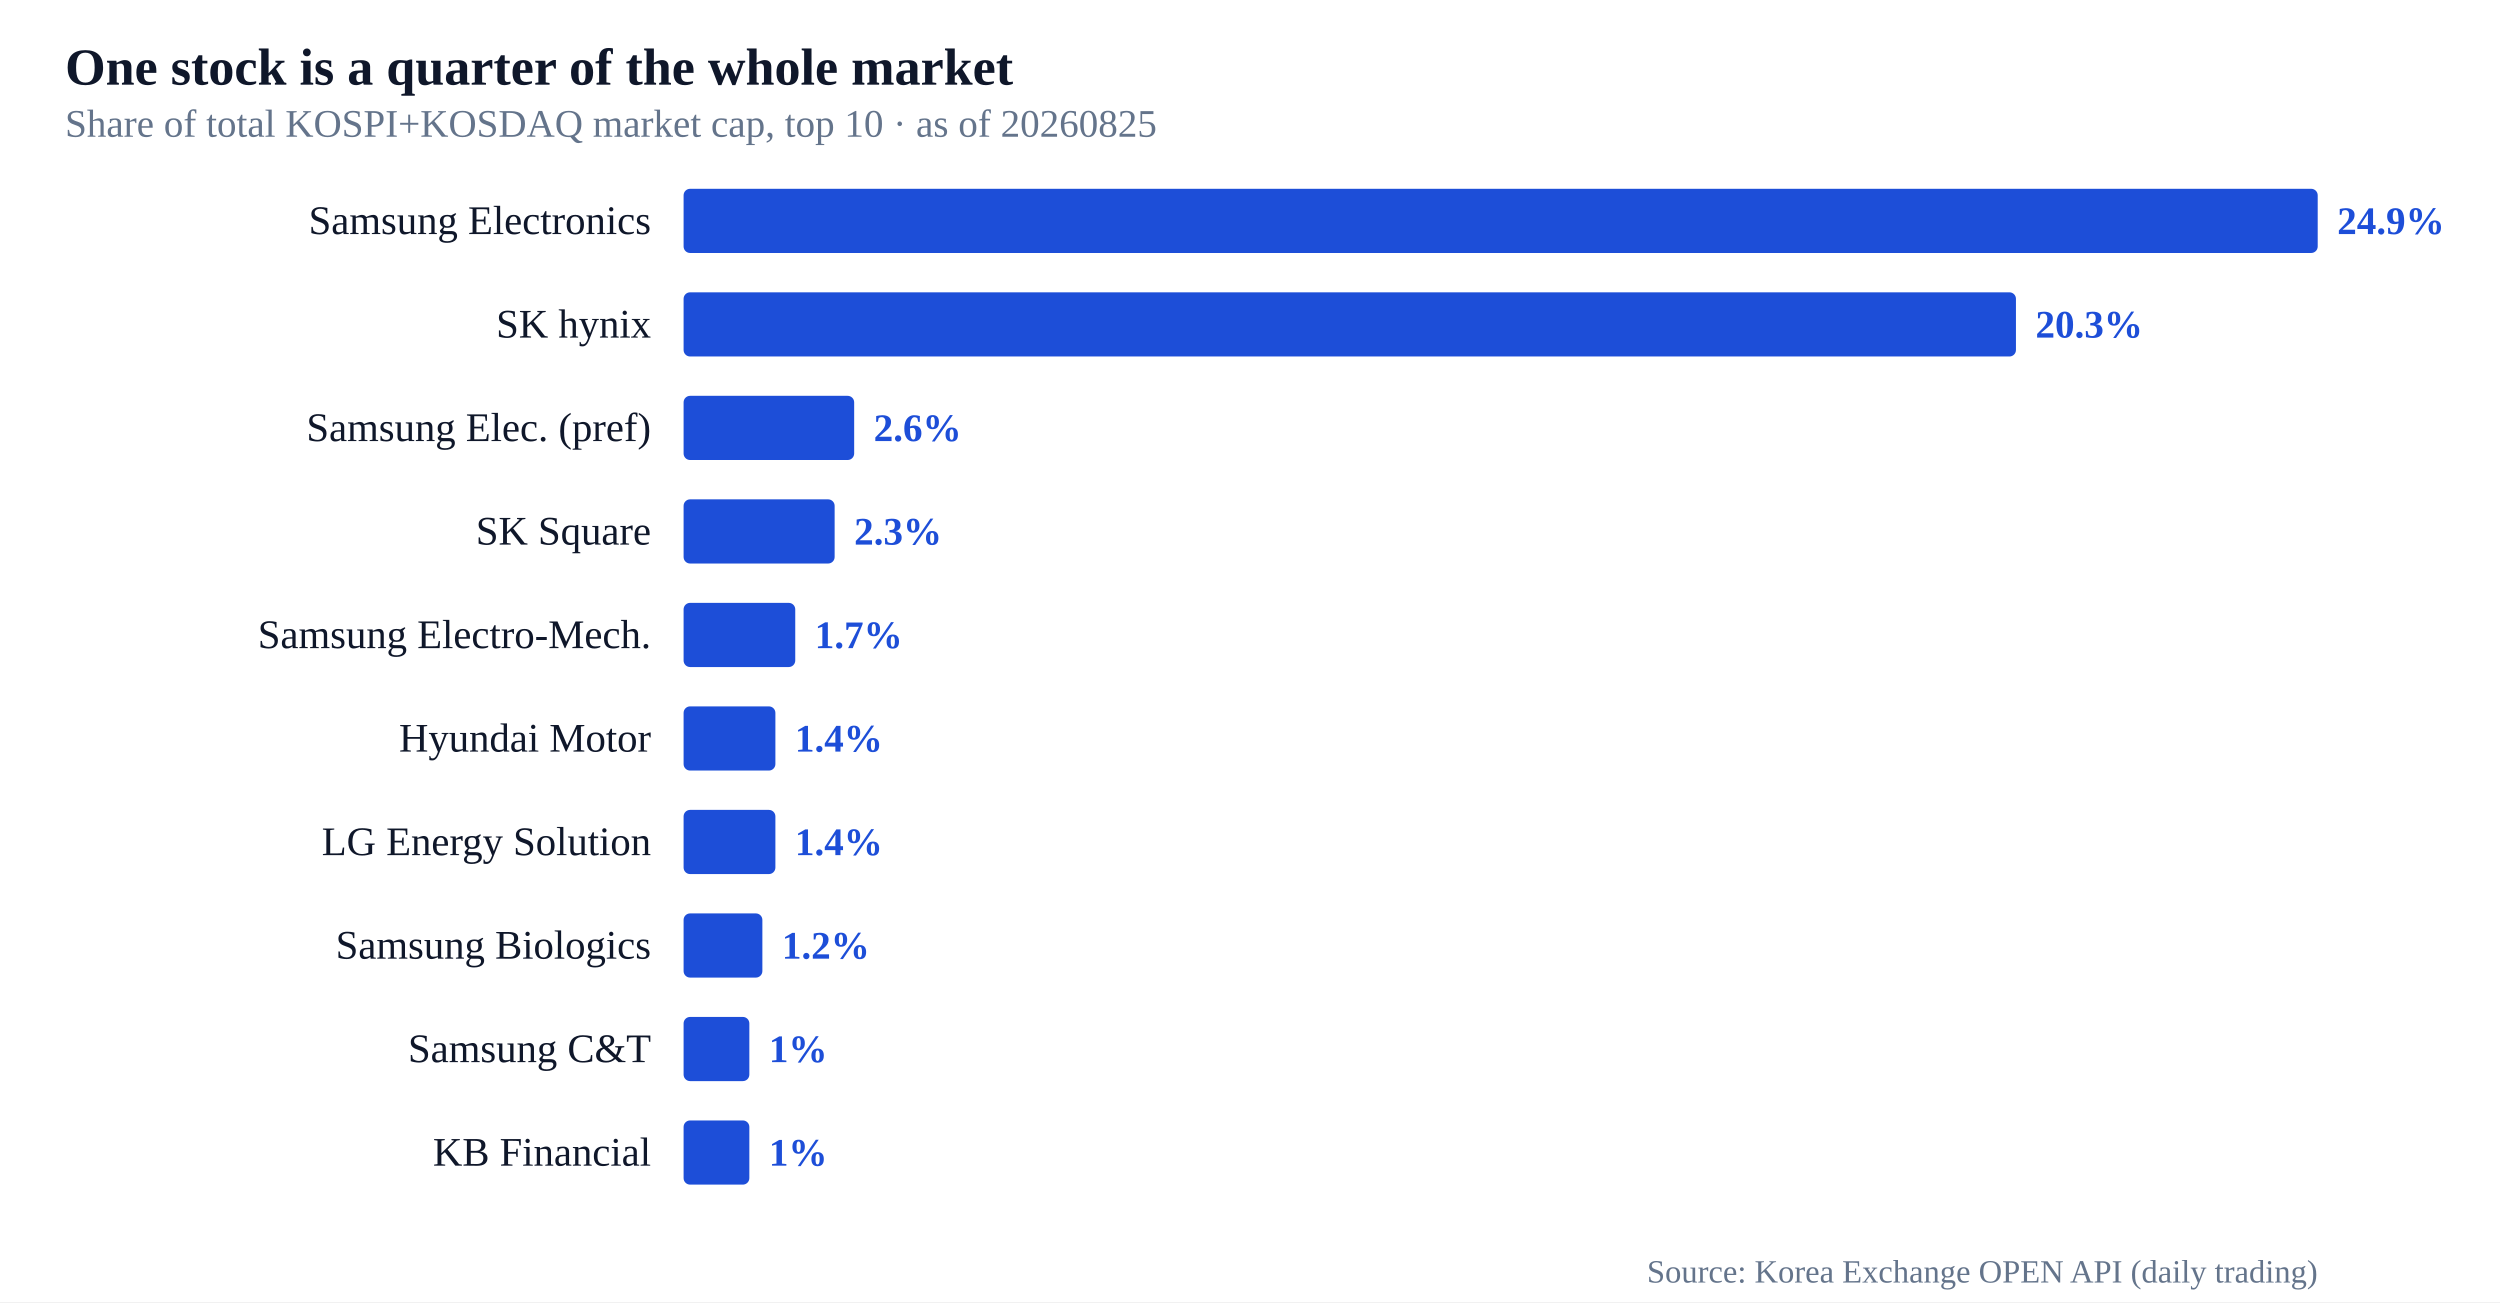
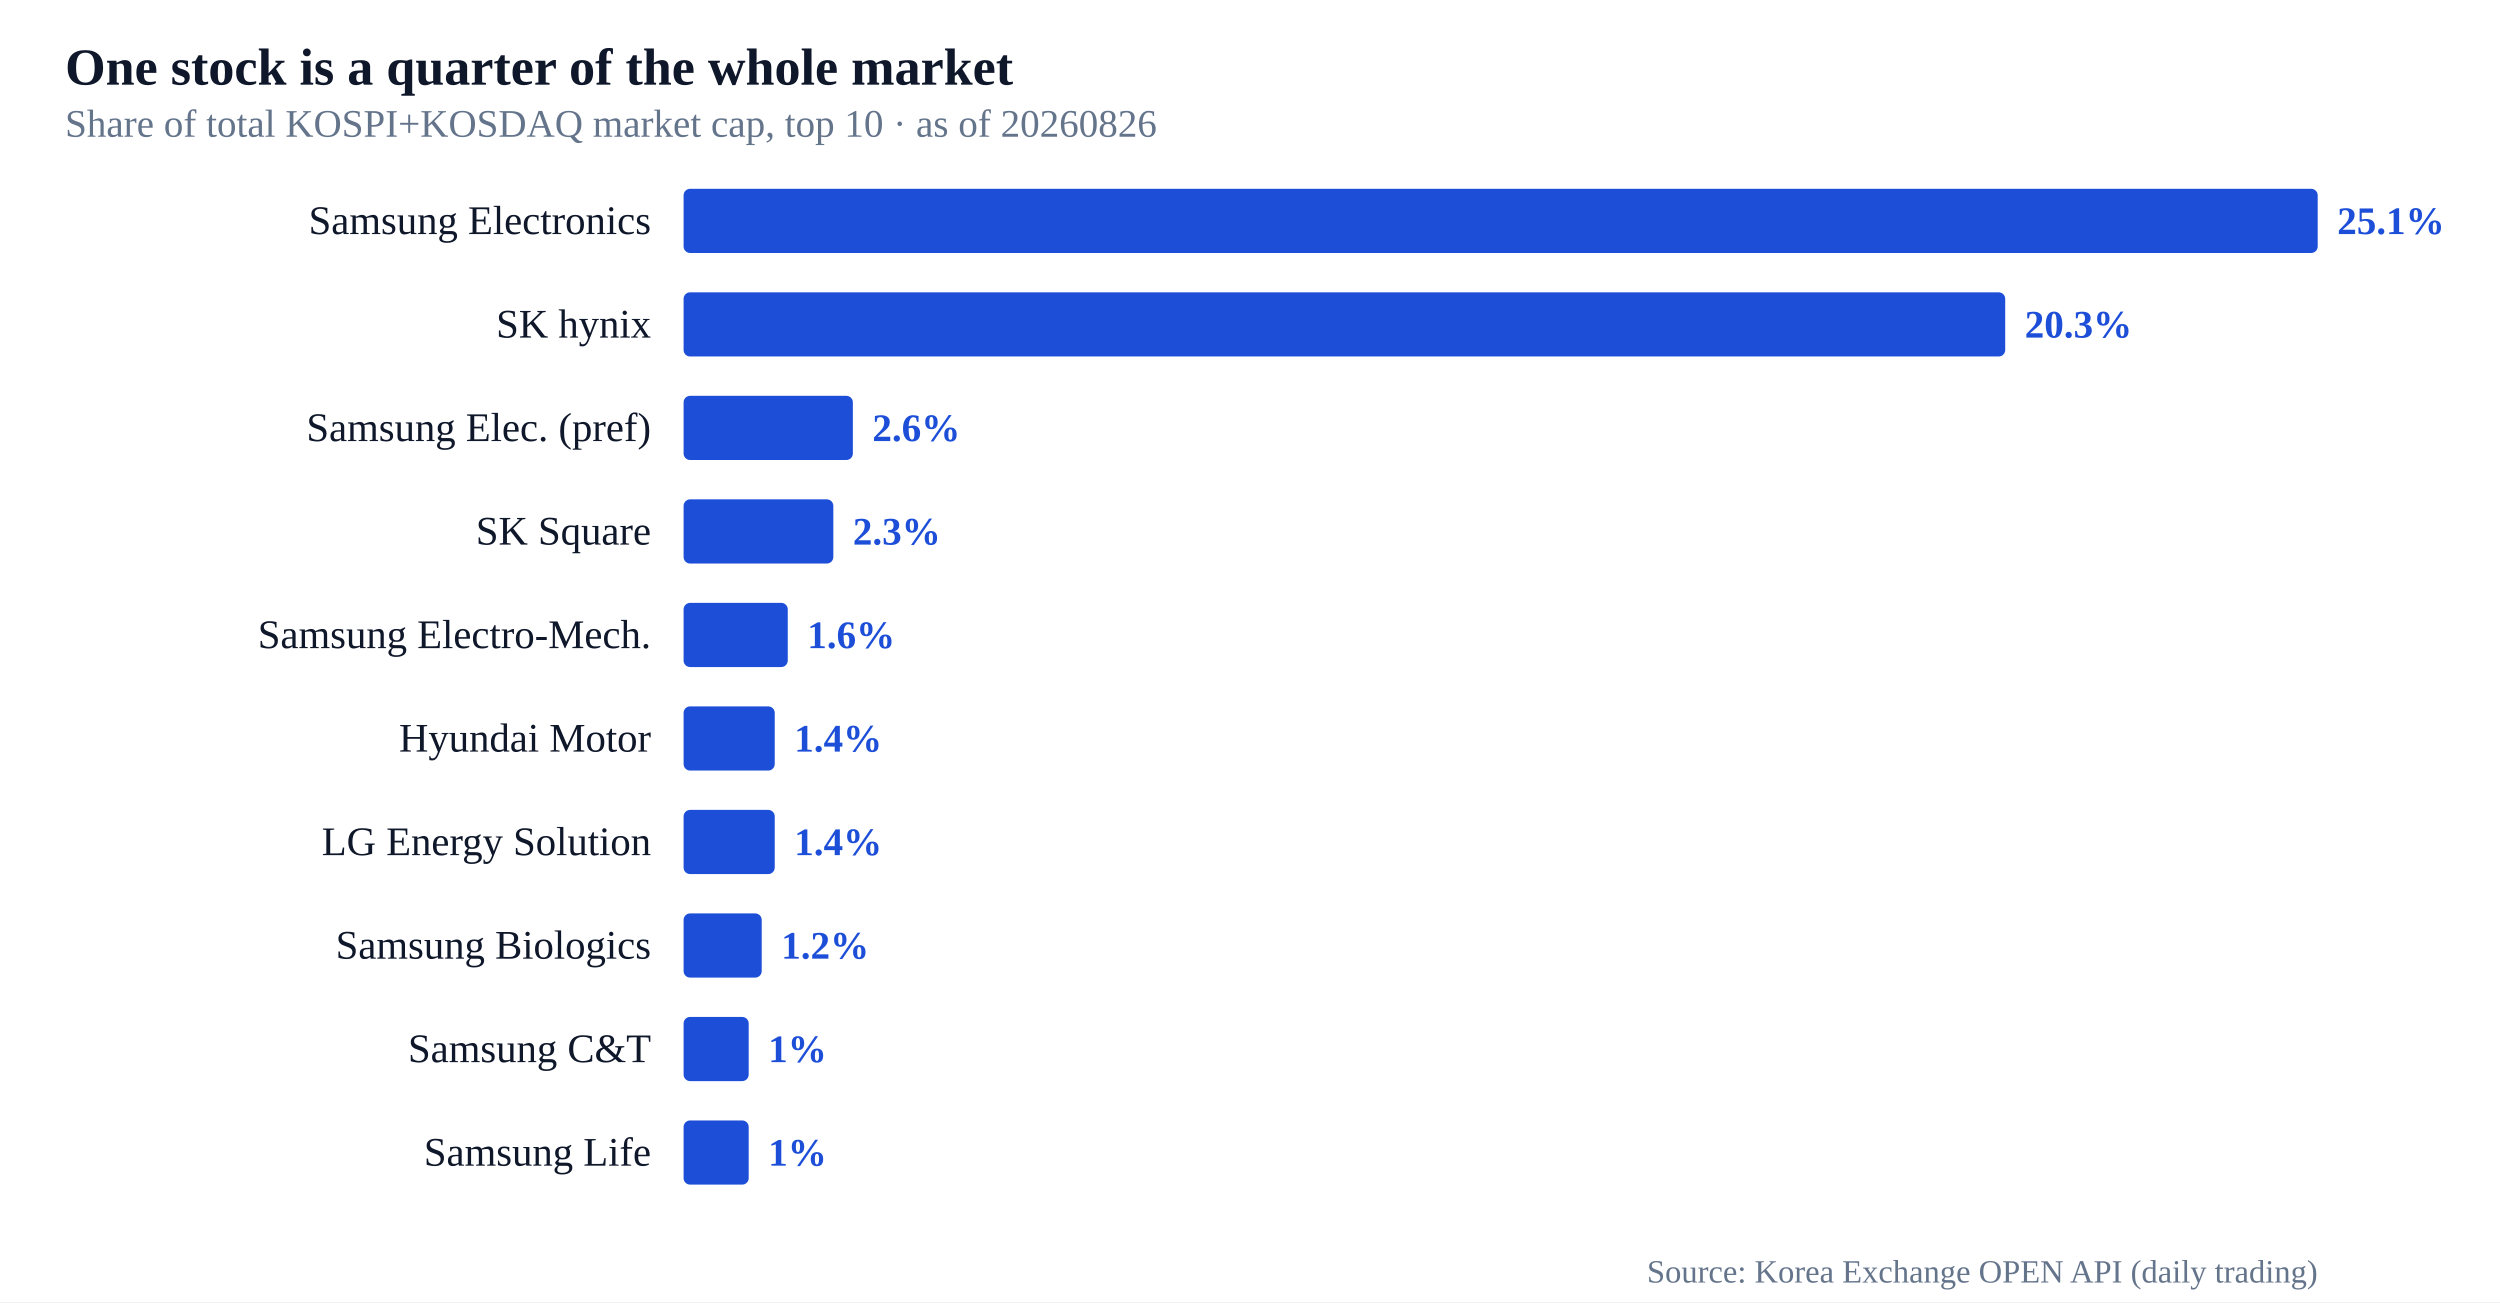
<svg xmlns="http://www.w3.org/2000/svg" viewBox="0 0 768 400" font-family="Georgia,'Times New Roman',serif" role="img" aria-label="Top 10 Korean stocks by share of total market capitalisation">
  <rect width="768" height="400" fill="#ffffff" />
  <text x="20" y="26" font-size="16" font-weight="700" fill="#0f172a">One stock is a quarter of the whole market</text>
-   <text x="20" y="42" font-size="12" fill="#64748b">Share of total KOSPI+KOSDAQ market cap, top 10 · as of 20260825</text>
+   <text x="20" y="42" font-size="12" fill="#64748b">Share of total KOSPI+KOSDAQ market cap, top 10 · as of 20260826</text>
  <rect x="210" y="58.0" width="502.0" height="19.716" fill="#1d4ed8" rx="2" />
  <text x="200" y="71.9" text-anchor="end" font-size="12.5" fill="#0f172a">Samsung Electronics</text>
-   <text x="718.0" y="71.9" font-size="12" font-weight="700" fill="#1d4ed8">24.9%</text>
-   <rect x="210" y="89.8" width="409.3" height="19.716" fill="#1d4ed8" rx="2" />
+   <text x="718.0" y="71.9" font-size="12" font-weight="700" fill="#1d4ed8">25.1%</text>
+   <rect x="210" y="89.8" width="406.0" height="19.716" fill="#1d4ed8" rx="2" />
  <text x="200" y="103.7" text-anchor="end" font-size="12.5" fill="#0f172a">SK hynix</text>
-   <text x="625.3" y="103.7" font-size="12" font-weight="700" fill="#1d4ed8">20.3%</text>
-   <rect x="210" y="121.6" width="52.4" height="19.716" fill="#1d4ed8" rx="2" />
+   <text x="622.0" y="103.7" font-size="12" font-weight="700" fill="#1d4ed8">20.3%</text>
+   <rect x="210" y="121.6" width="52.0" height="19.716" fill="#1d4ed8" rx="2" />
  <text x="200" y="135.5" text-anchor="end" font-size="12.5" fill="#0f172a">Samsung Elec. (pref)</text>
-   <text x="268.4" y="135.5" font-size="12" font-weight="700" fill="#1d4ed8">2.6%</text>
-   <rect x="210" y="153.4" width="46.4" height="19.716" fill="#1d4ed8" rx="2" />
+   <text x="268.0" y="135.5" font-size="12" font-weight="700" fill="#1d4ed8">2.6%</text>
+   <rect x="210" y="153.4" width="46.0" height="19.716" fill="#1d4ed8" rx="2" />
  <text x="200" y="167.3" text-anchor="end" font-size="12.5" fill="#0f172a">SK Square</text>
-   <text x="262.4" y="167.3" font-size="12" font-weight="700" fill="#1d4ed8">2.3%</text>
-   <rect x="210" y="185.2" width="34.3" height="19.716" fill="#1d4ed8" rx="2" />
+   <text x="262.0" y="167.3" font-size="12" font-weight="700" fill="#1d4ed8">2.3%</text>
+   <rect x="210" y="185.2" width="32.0" height="19.716" fill="#1d4ed8" rx="2" />
  <text x="200" y="199.1" text-anchor="end" font-size="12.5" fill="#0f172a">Samsung Electro-Mech.</text>
-   <text x="250.3" y="199.1" font-size="12" font-weight="700" fill="#1d4ed8">1.7%</text>
-   <rect x="210" y="217.0" width="28.2" height="19.716" fill="#1d4ed8" rx="2" />
+   <text x="248.0" y="199.1" font-size="12" font-weight="700" fill="#1d4ed8">1.6%</text>
+   <rect x="210" y="217.0" width="28.0" height="19.716" fill="#1d4ed8" rx="2" />
  <text x="200" y="230.9" text-anchor="end" font-size="12.5" fill="#0f172a">Hyundai Motor</text>
-   <text x="244.2" y="230.9" font-size="12" font-weight="700" fill="#1d4ed8">1.4%</text>
-   <rect x="210" y="248.8" width="28.2" height="19.716" fill="#1d4ed8" rx="2" />
+   <text x="244.0" y="230.9" font-size="12" font-weight="700" fill="#1d4ed8">1.4%</text>
+   <rect x="210" y="248.8" width="28.0" height="19.716" fill="#1d4ed8" rx="2" />
  <text x="200" y="262.7" text-anchor="end" font-size="12.5" fill="#0f172a">LG Energy Solution</text>
-   <text x="244.2" y="262.7" font-size="12" font-weight="700" fill="#1d4ed8">1.4%</text>
-   <rect x="210" y="280.6" width="24.2" height="19.716" fill="#1d4ed8" rx="2" />
+   <text x="244.0" y="262.7" font-size="12" font-weight="700" fill="#1d4ed8">1.4%</text>
+   <rect x="210" y="280.6" width="24.0" height="19.716" fill="#1d4ed8" rx="2" />
  <text x="200" y="294.5" text-anchor="end" font-size="12.5" fill="#0f172a">Samsung Biologics</text>
-   <text x="240.2" y="294.5" font-size="12" font-weight="700" fill="#1d4ed8">1.2%</text>
-   <rect x="210" y="312.4" width="20.2" height="19.716" fill="#1d4ed8" rx="2" />
+   <text x="240.0" y="294.5" font-size="12" font-weight="700" fill="#1d4ed8">1.2%</text>
+   <rect x="210" y="312.4" width="20.0" height="19.716" fill="#1d4ed8" rx="2" />
  <text x="200" y="326.3" text-anchor="end" font-size="12.5" fill="#0f172a">Samsung C&amp;T</text>
-   <text x="236.2" y="326.3" font-size="12" font-weight="700" fill="#1d4ed8">1%</text>
-   <rect x="210" y="344.2" width="20.2" height="19.716" fill="#1d4ed8" rx="2" />
-   <text x="200" y="358.1" text-anchor="end" font-size="12.5" fill="#0f172a">KB Financial</text>
-   <text x="236.2" y="358.1" font-size="12" font-weight="700" fill="#1d4ed8">1%</text>
+   <text x="236.0" y="326.3" font-size="12" font-weight="700" fill="#1d4ed8">1%</text>
+   <rect x="210" y="344.2" width="20.0" height="19.716" fill="#1d4ed8" rx="2" />
+   <text x="200" y="358.1" text-anchor="end" font-size="12.5" fill="#0f172a">Samsung Life</text>
+   <text x="236.0" y="358.1" font-size="12" font-weight="700" fill="#1d4ed8">1%</text>
  <text x="712" y="394" text-anchor="end" font-size="10" fill="#64748b">Source: Korea Exchange OPEN API (daily trading)</text>
</svg>
